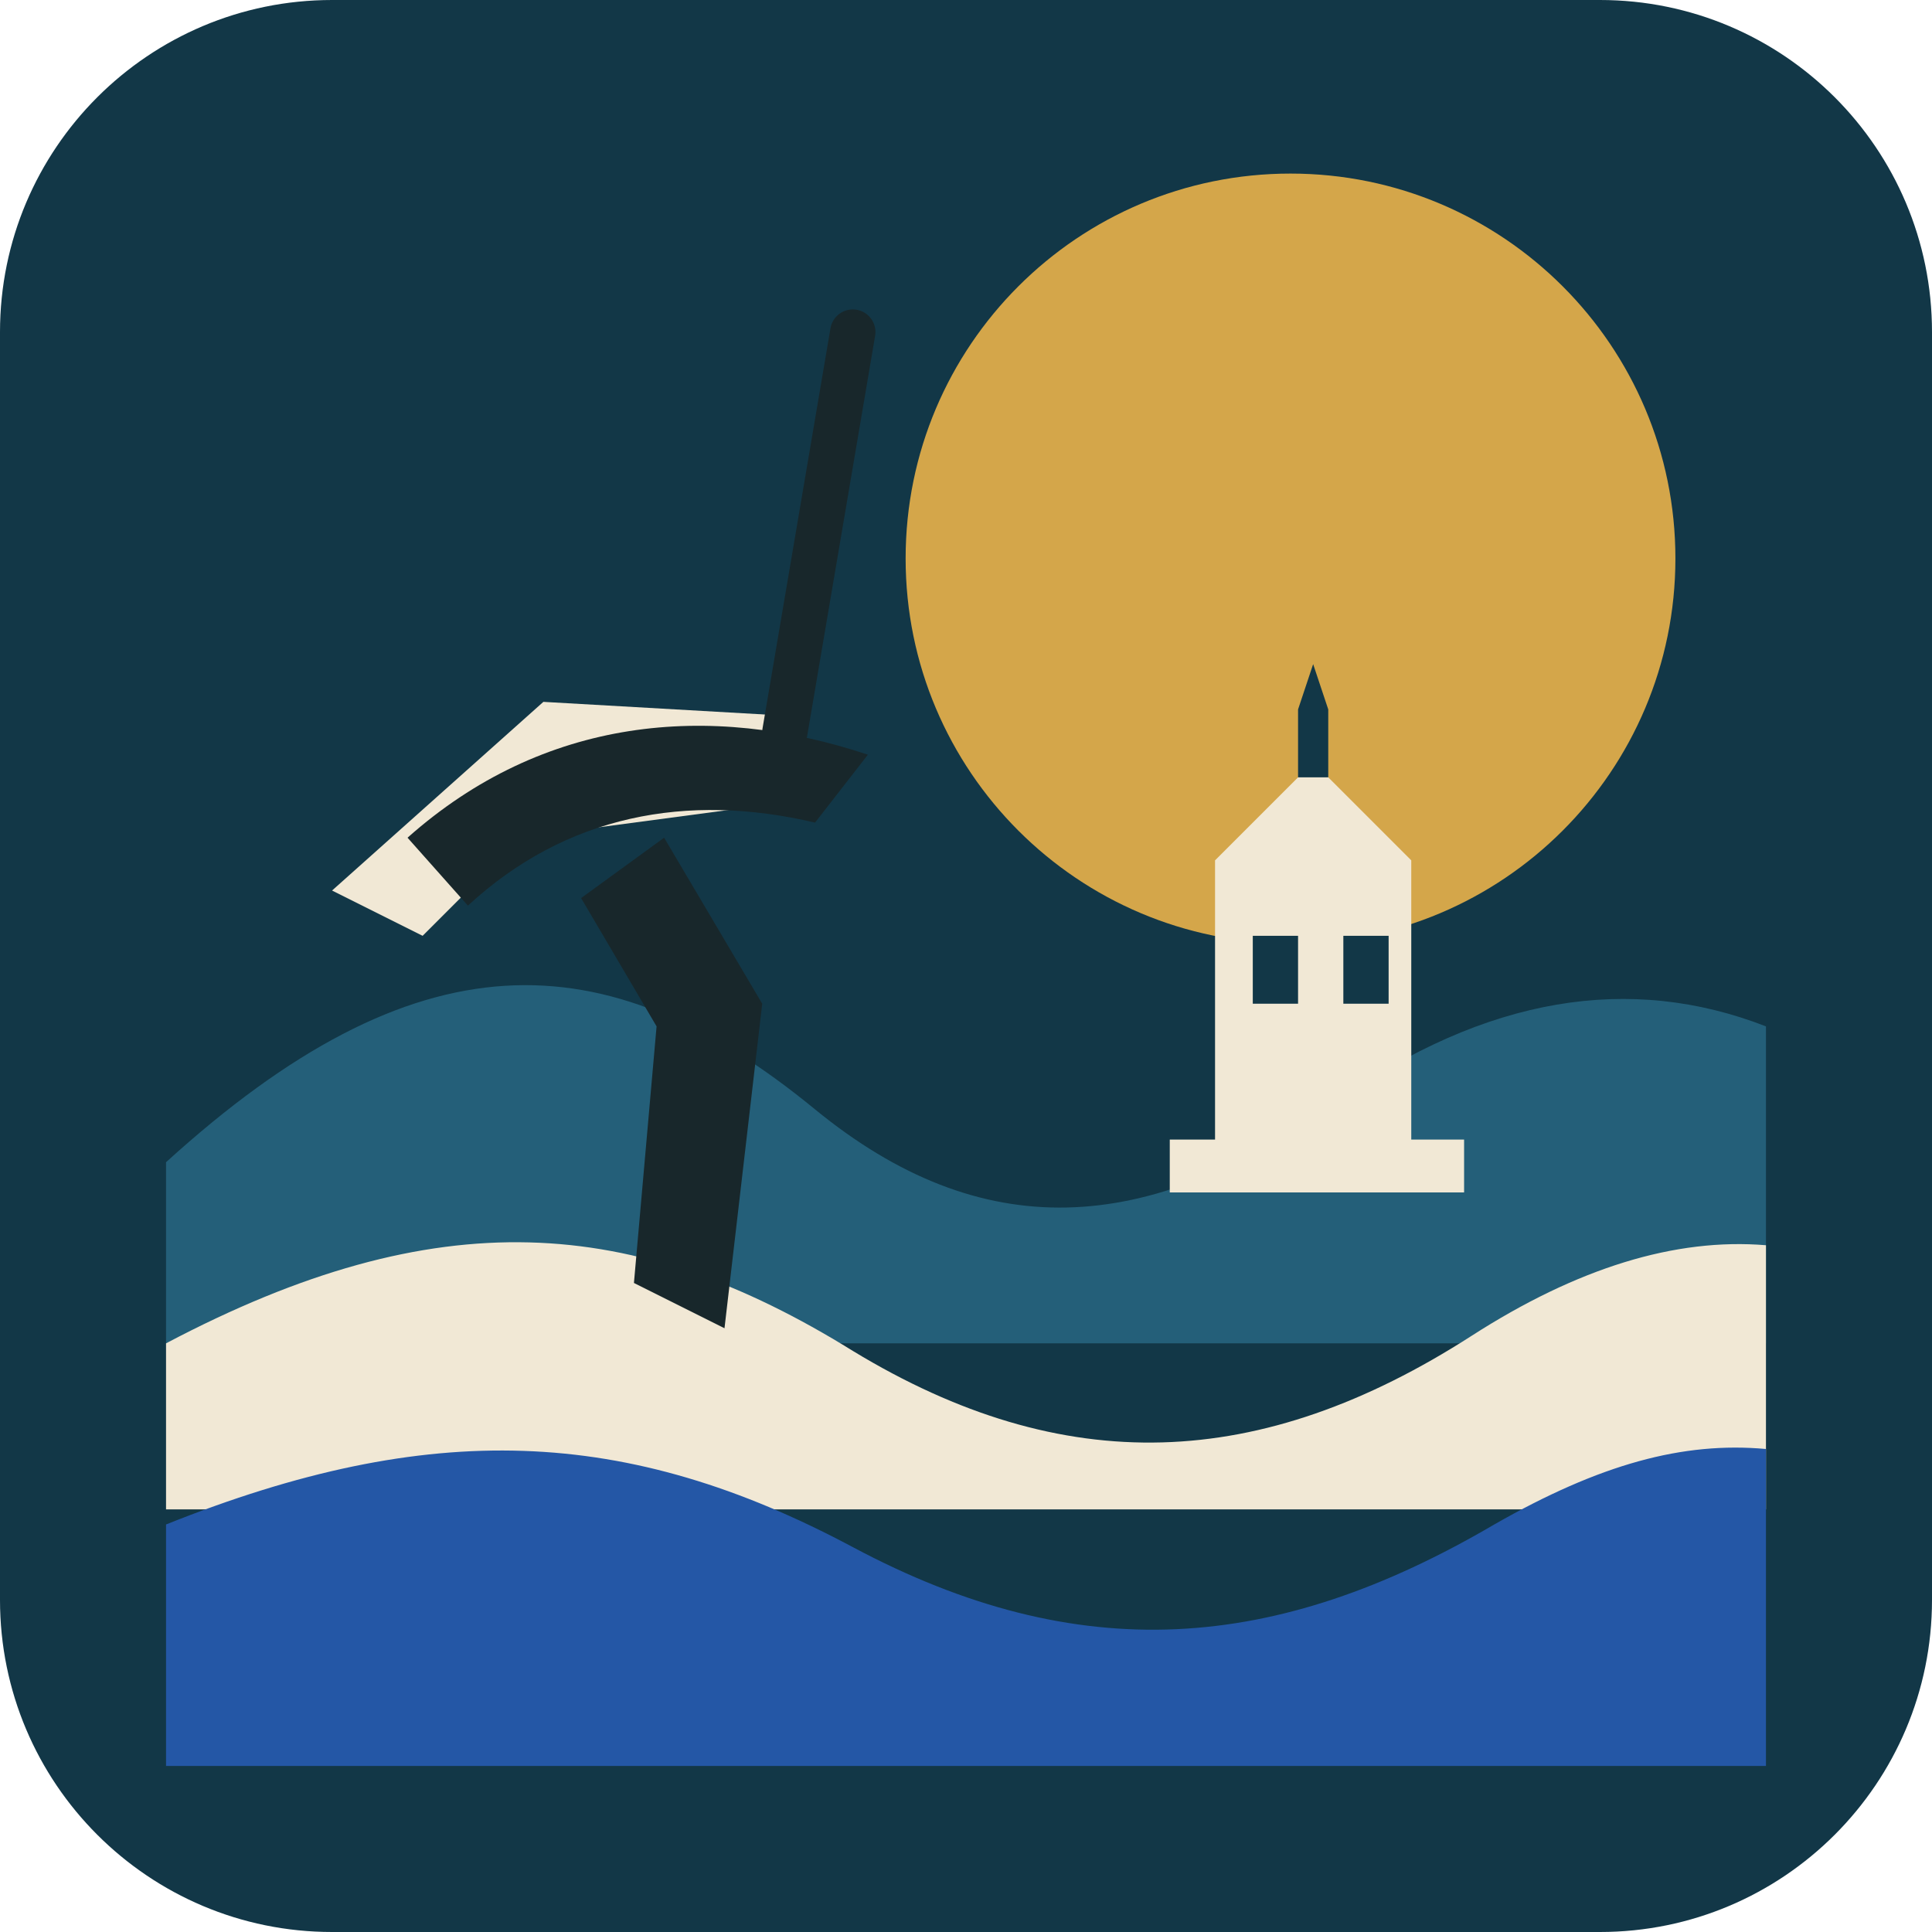
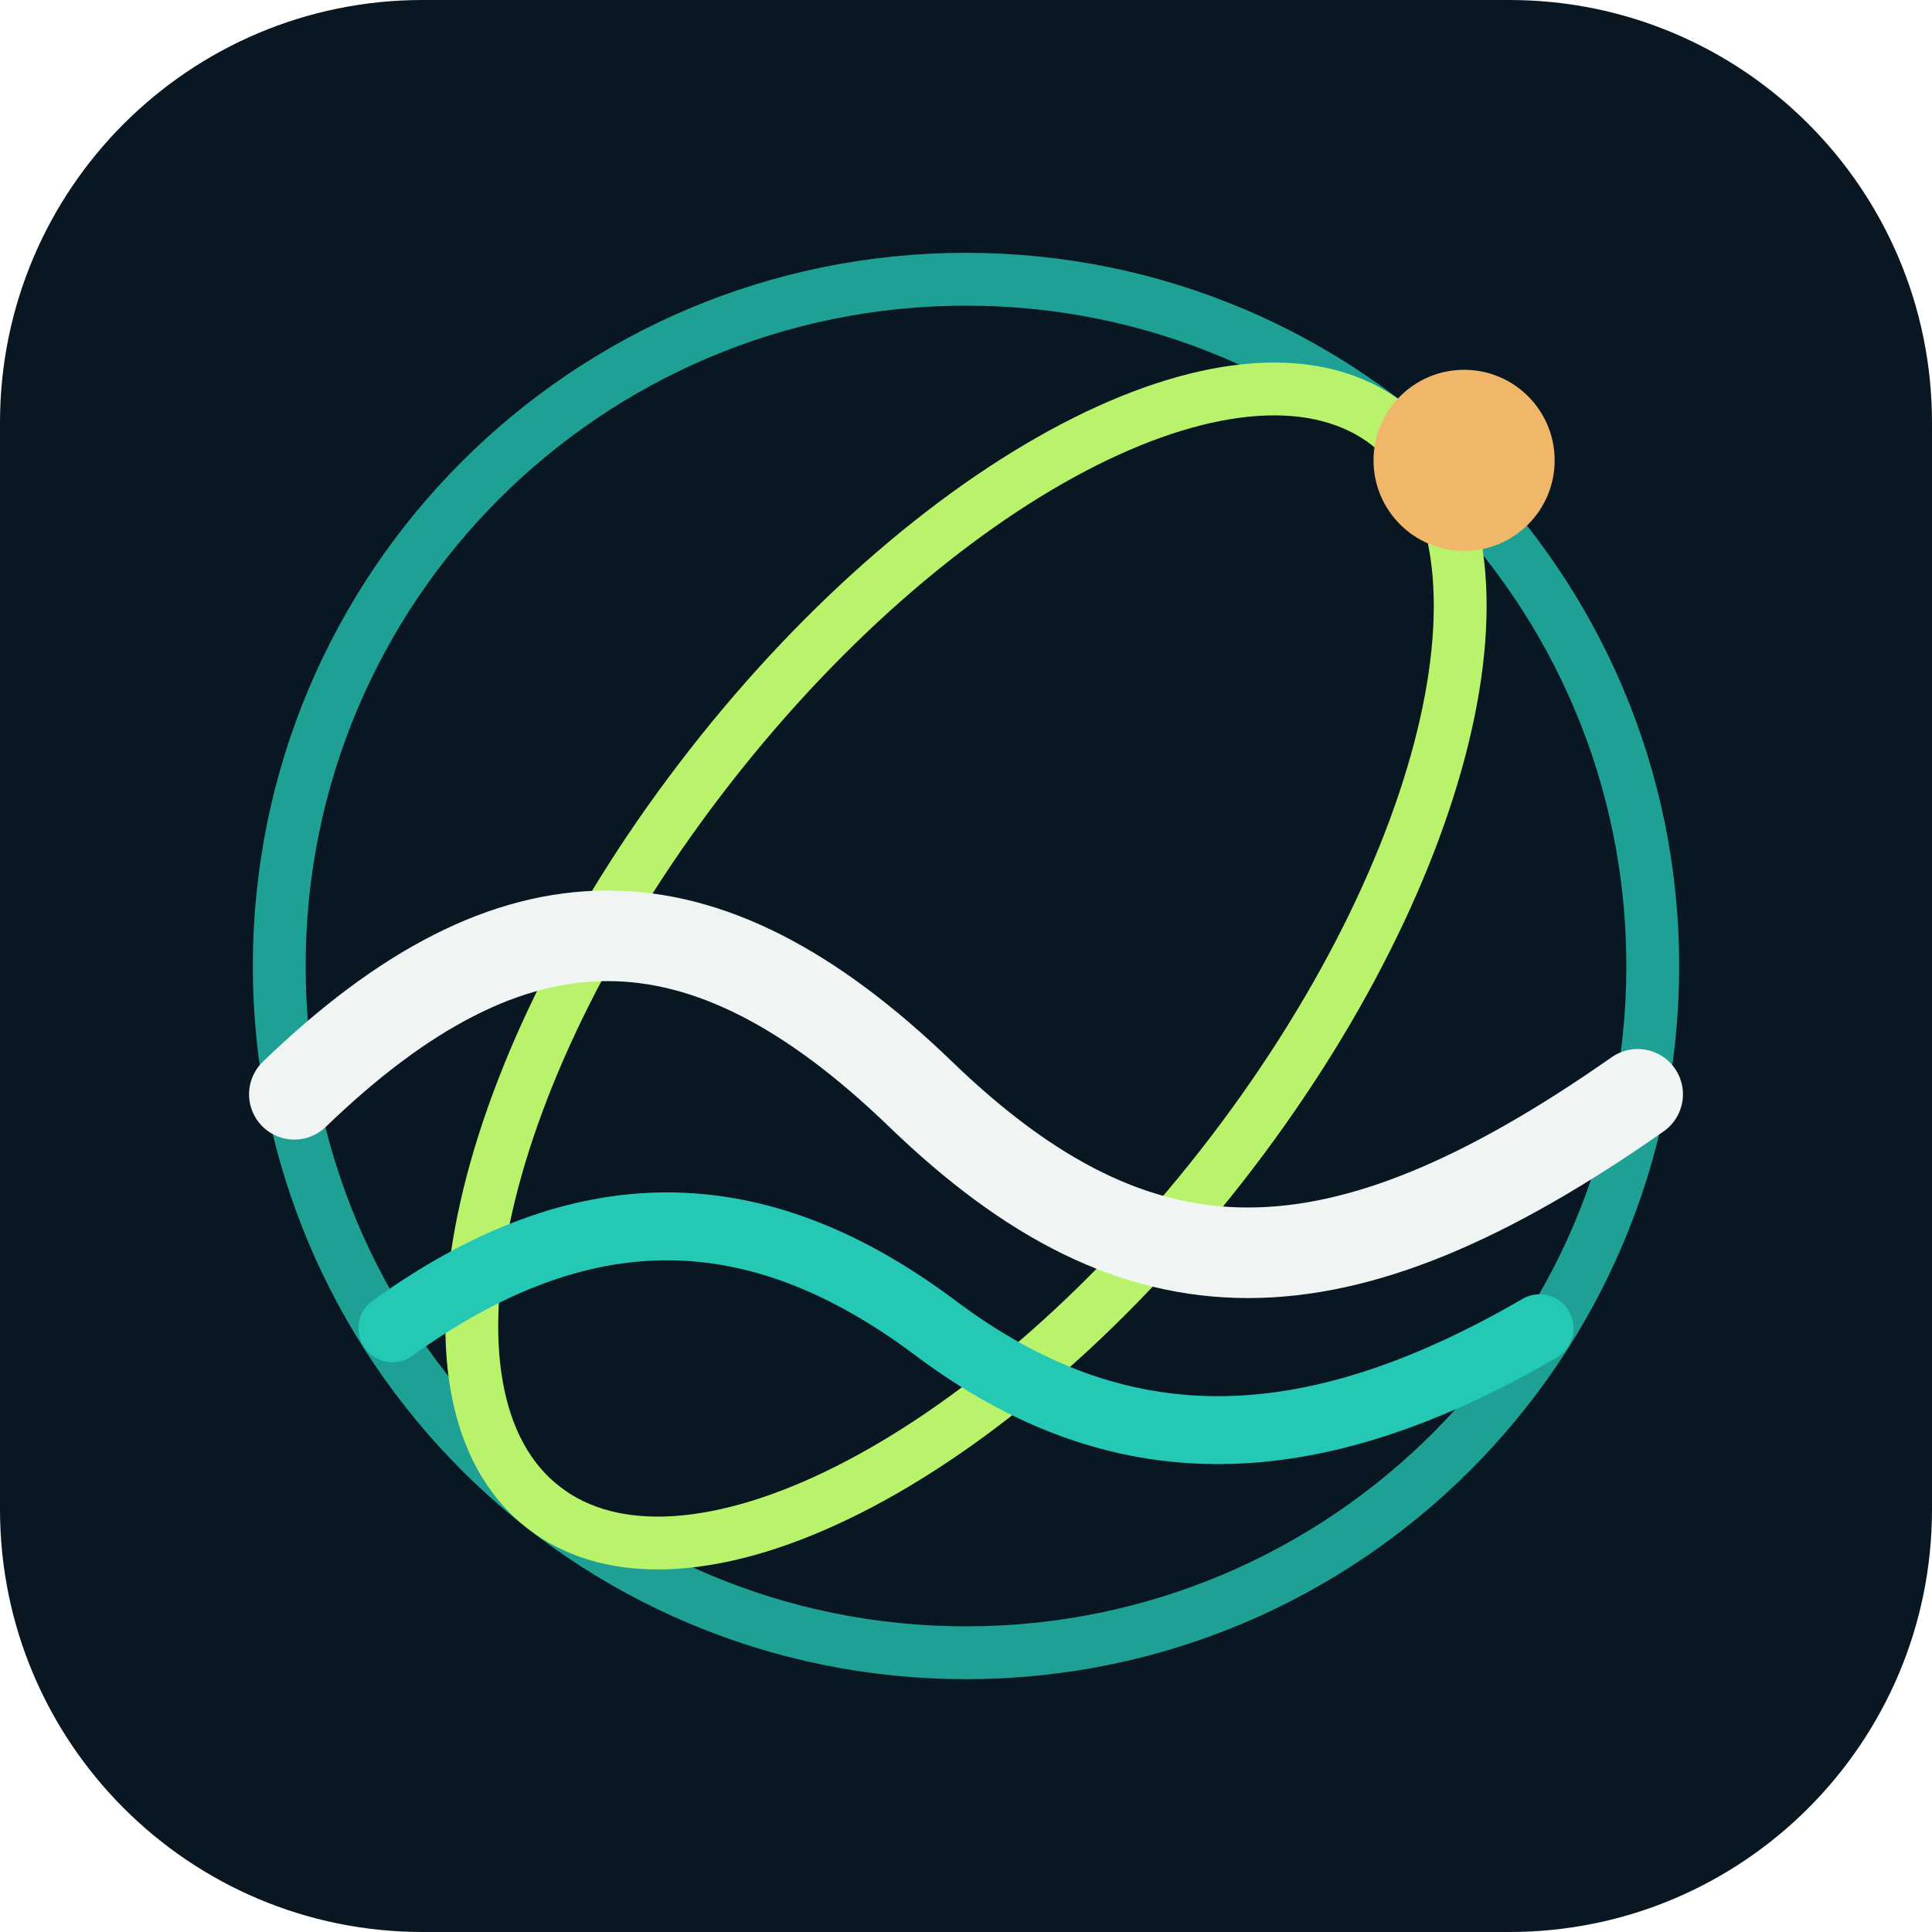
- <svg xmlns="http://www.w3.org/2000/svg" viewBox="0 0 256 256" role="img" aria-labelledby="title">
-   <rect width="256" height="256" rx="44" fill="#123747" />
-   <circle cx="171" cy="74" r="51" fill="#D4A64A" />
-   <path d="M22 154c33-30 58-30 86-7 22 18 44 17 69-1 20-14 39-17 57-10v42H22z" fill="#245F79" />
-   <path d="M22 178c36-19 62-17 91 1 28 17 54 16 82-2 14-9 27-13 39-12v35H22z" fill="#F1E8D5" />
-   <path d="M22 202c35-14 61-13 91 3 30 16 56 14 85-3 14-8 25-11 36-10v42H22z" fill="#2457A6" />
-   <path d="M44 118l28-25 35 2-8 12-30 4-13 13z" fill="#F1E8D5" />
-   <path d="M54 111c18-16 40-18 61-11l-7 9c-17-4-33-1-46 11z" fill="#18272B" />
-   <path d="M88 111l13 22-5 43-12-6 3-34-10-17z" fill="#18272B" />
-   <path d="M104 97l9-53" stroke="#18272B" stroke-width="6" stroke-linecap="round" />
-   <path d="M161 151v-37l13-13 13 13v37zm-6 0h39v7h-39z" fill="#F1E8D5" />
-   <path d="M166 124h6v9h-6zm12 0h6v9h-6zm-6-21v-9l2-6 2 6v9z" fill="#123747" />
+ <svg xmlns="http://www.w3.org/2000/svg" viewBox="0 0 256 256">
+   <rect width="256" height="256" rx="56" fill="#091722" />
+   <circle cx="128" cy="128" r="91" fill="none" stroke="#24C8B5" stroke-width="7" opacity=".78" />
+   <ellipse cx="128" cy="128" rx="43" ry="91" fill="none" stroke="#B9F36B" stroke-width="7" transform="rotate(38 128 128)" />
+   <path d="M39 145c29-28 54-28 83 0s55 28 95 0" fill="none" stroke="#F0F5F3" stroke-width="12" stroke-linecap="round" />
+   <path d="M52 176c25-18 48-18 72 0s49 18 80 0" fill="none" stroke="#24C8B5" stroke-width="9" stroke-linecap="round" />
+   <circle cx="194" cy="61" r="12" fill="#F0B66A" />
</svg>
